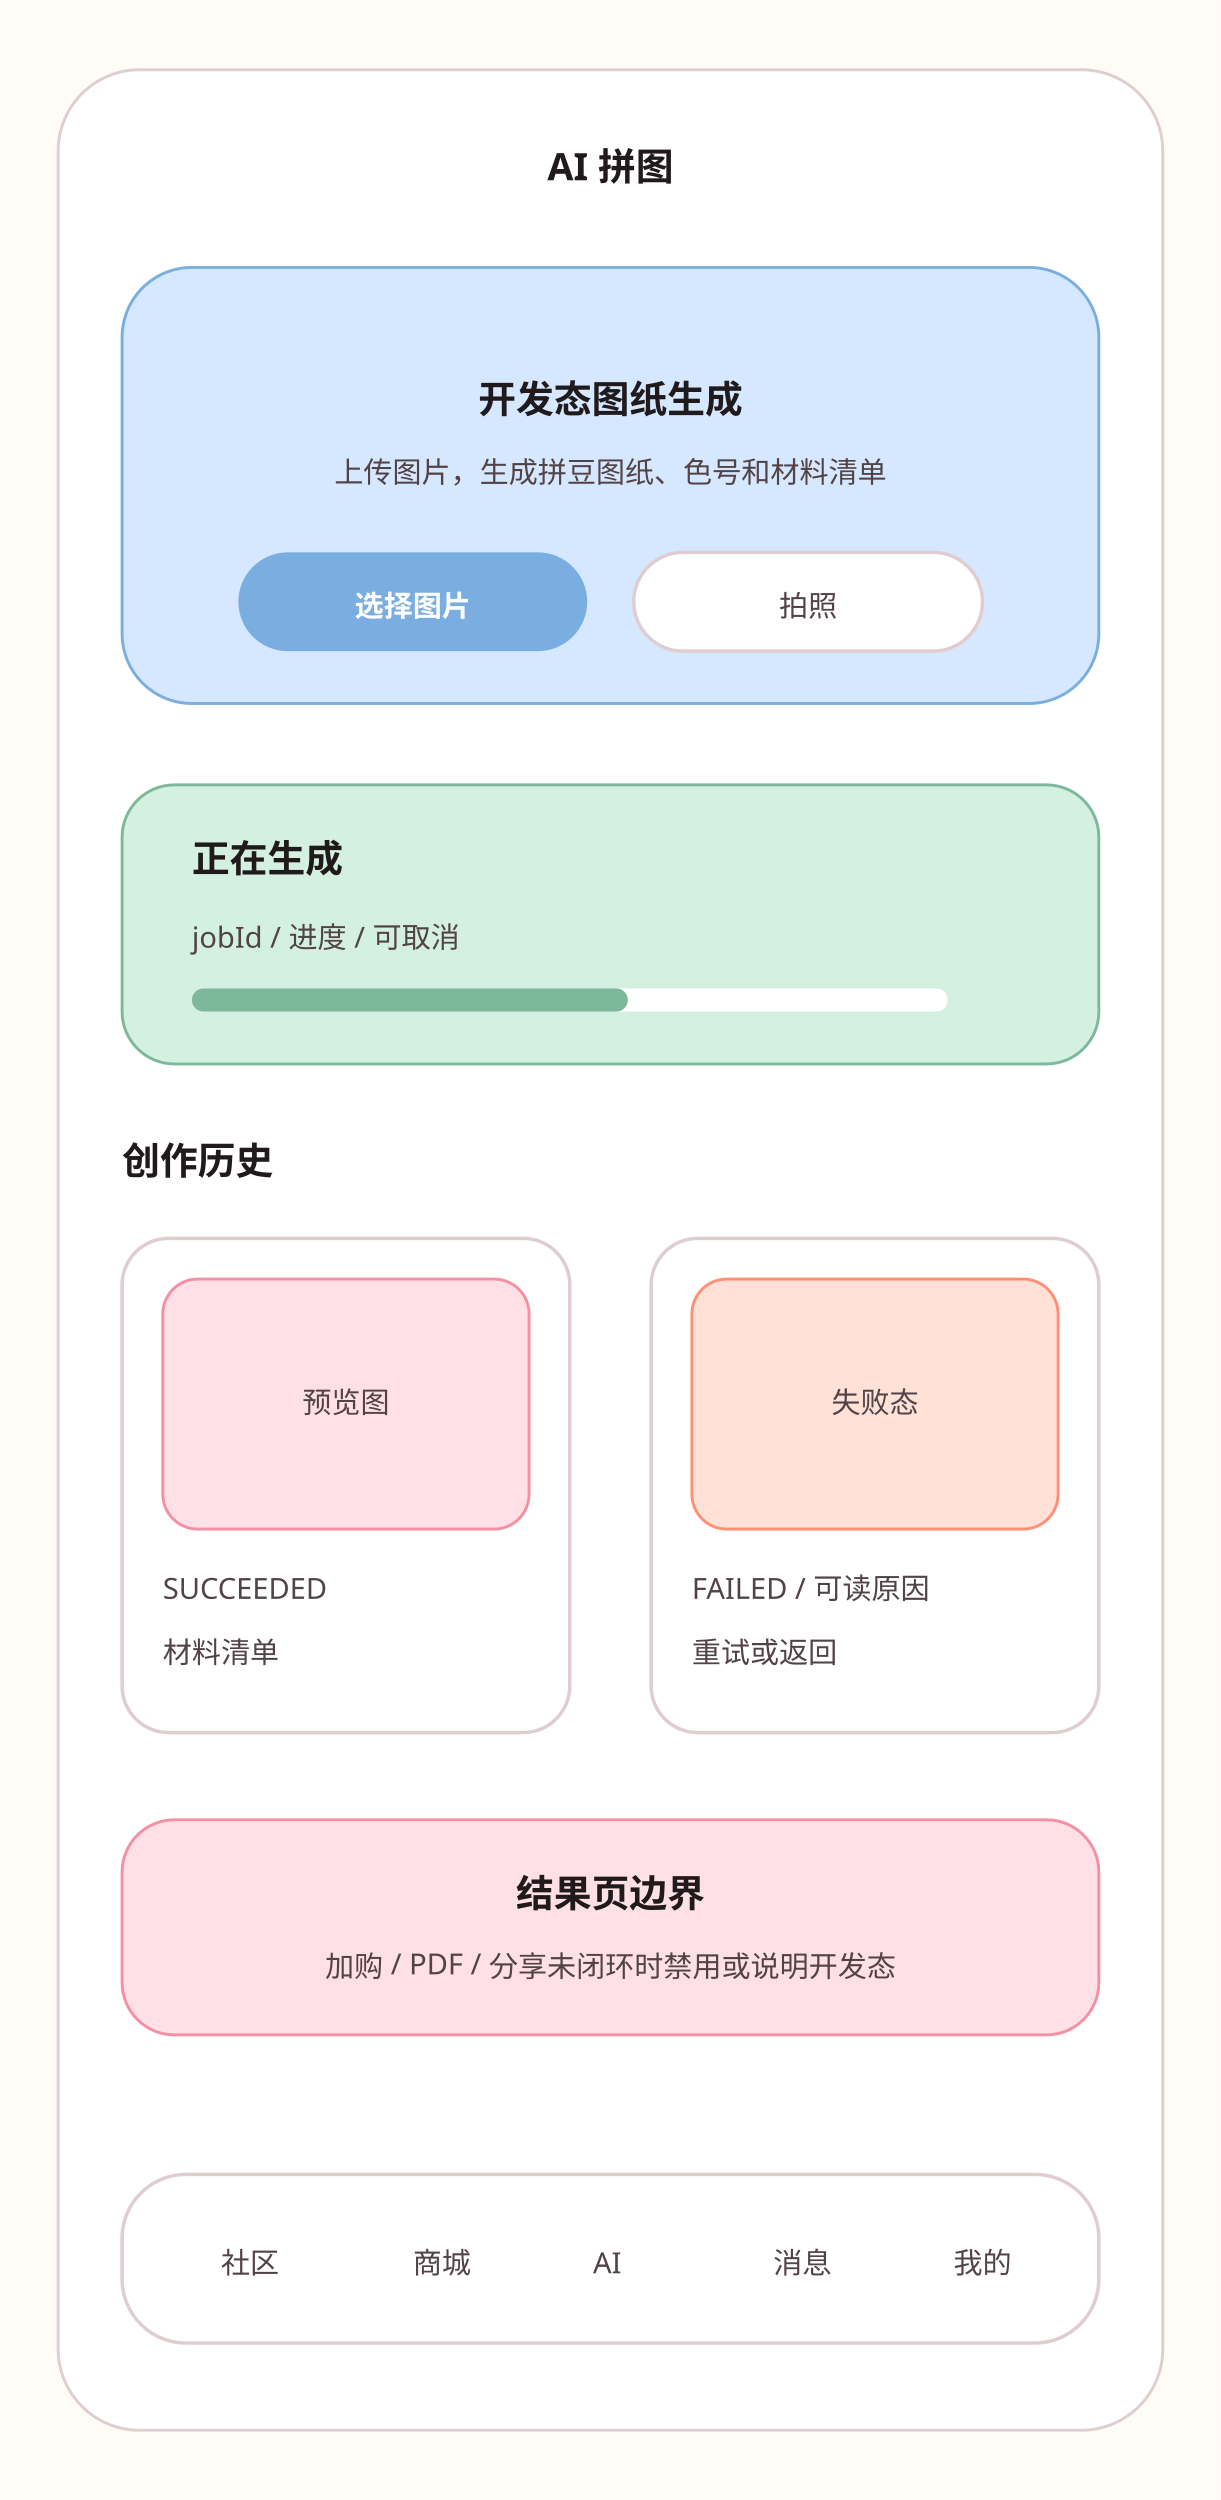
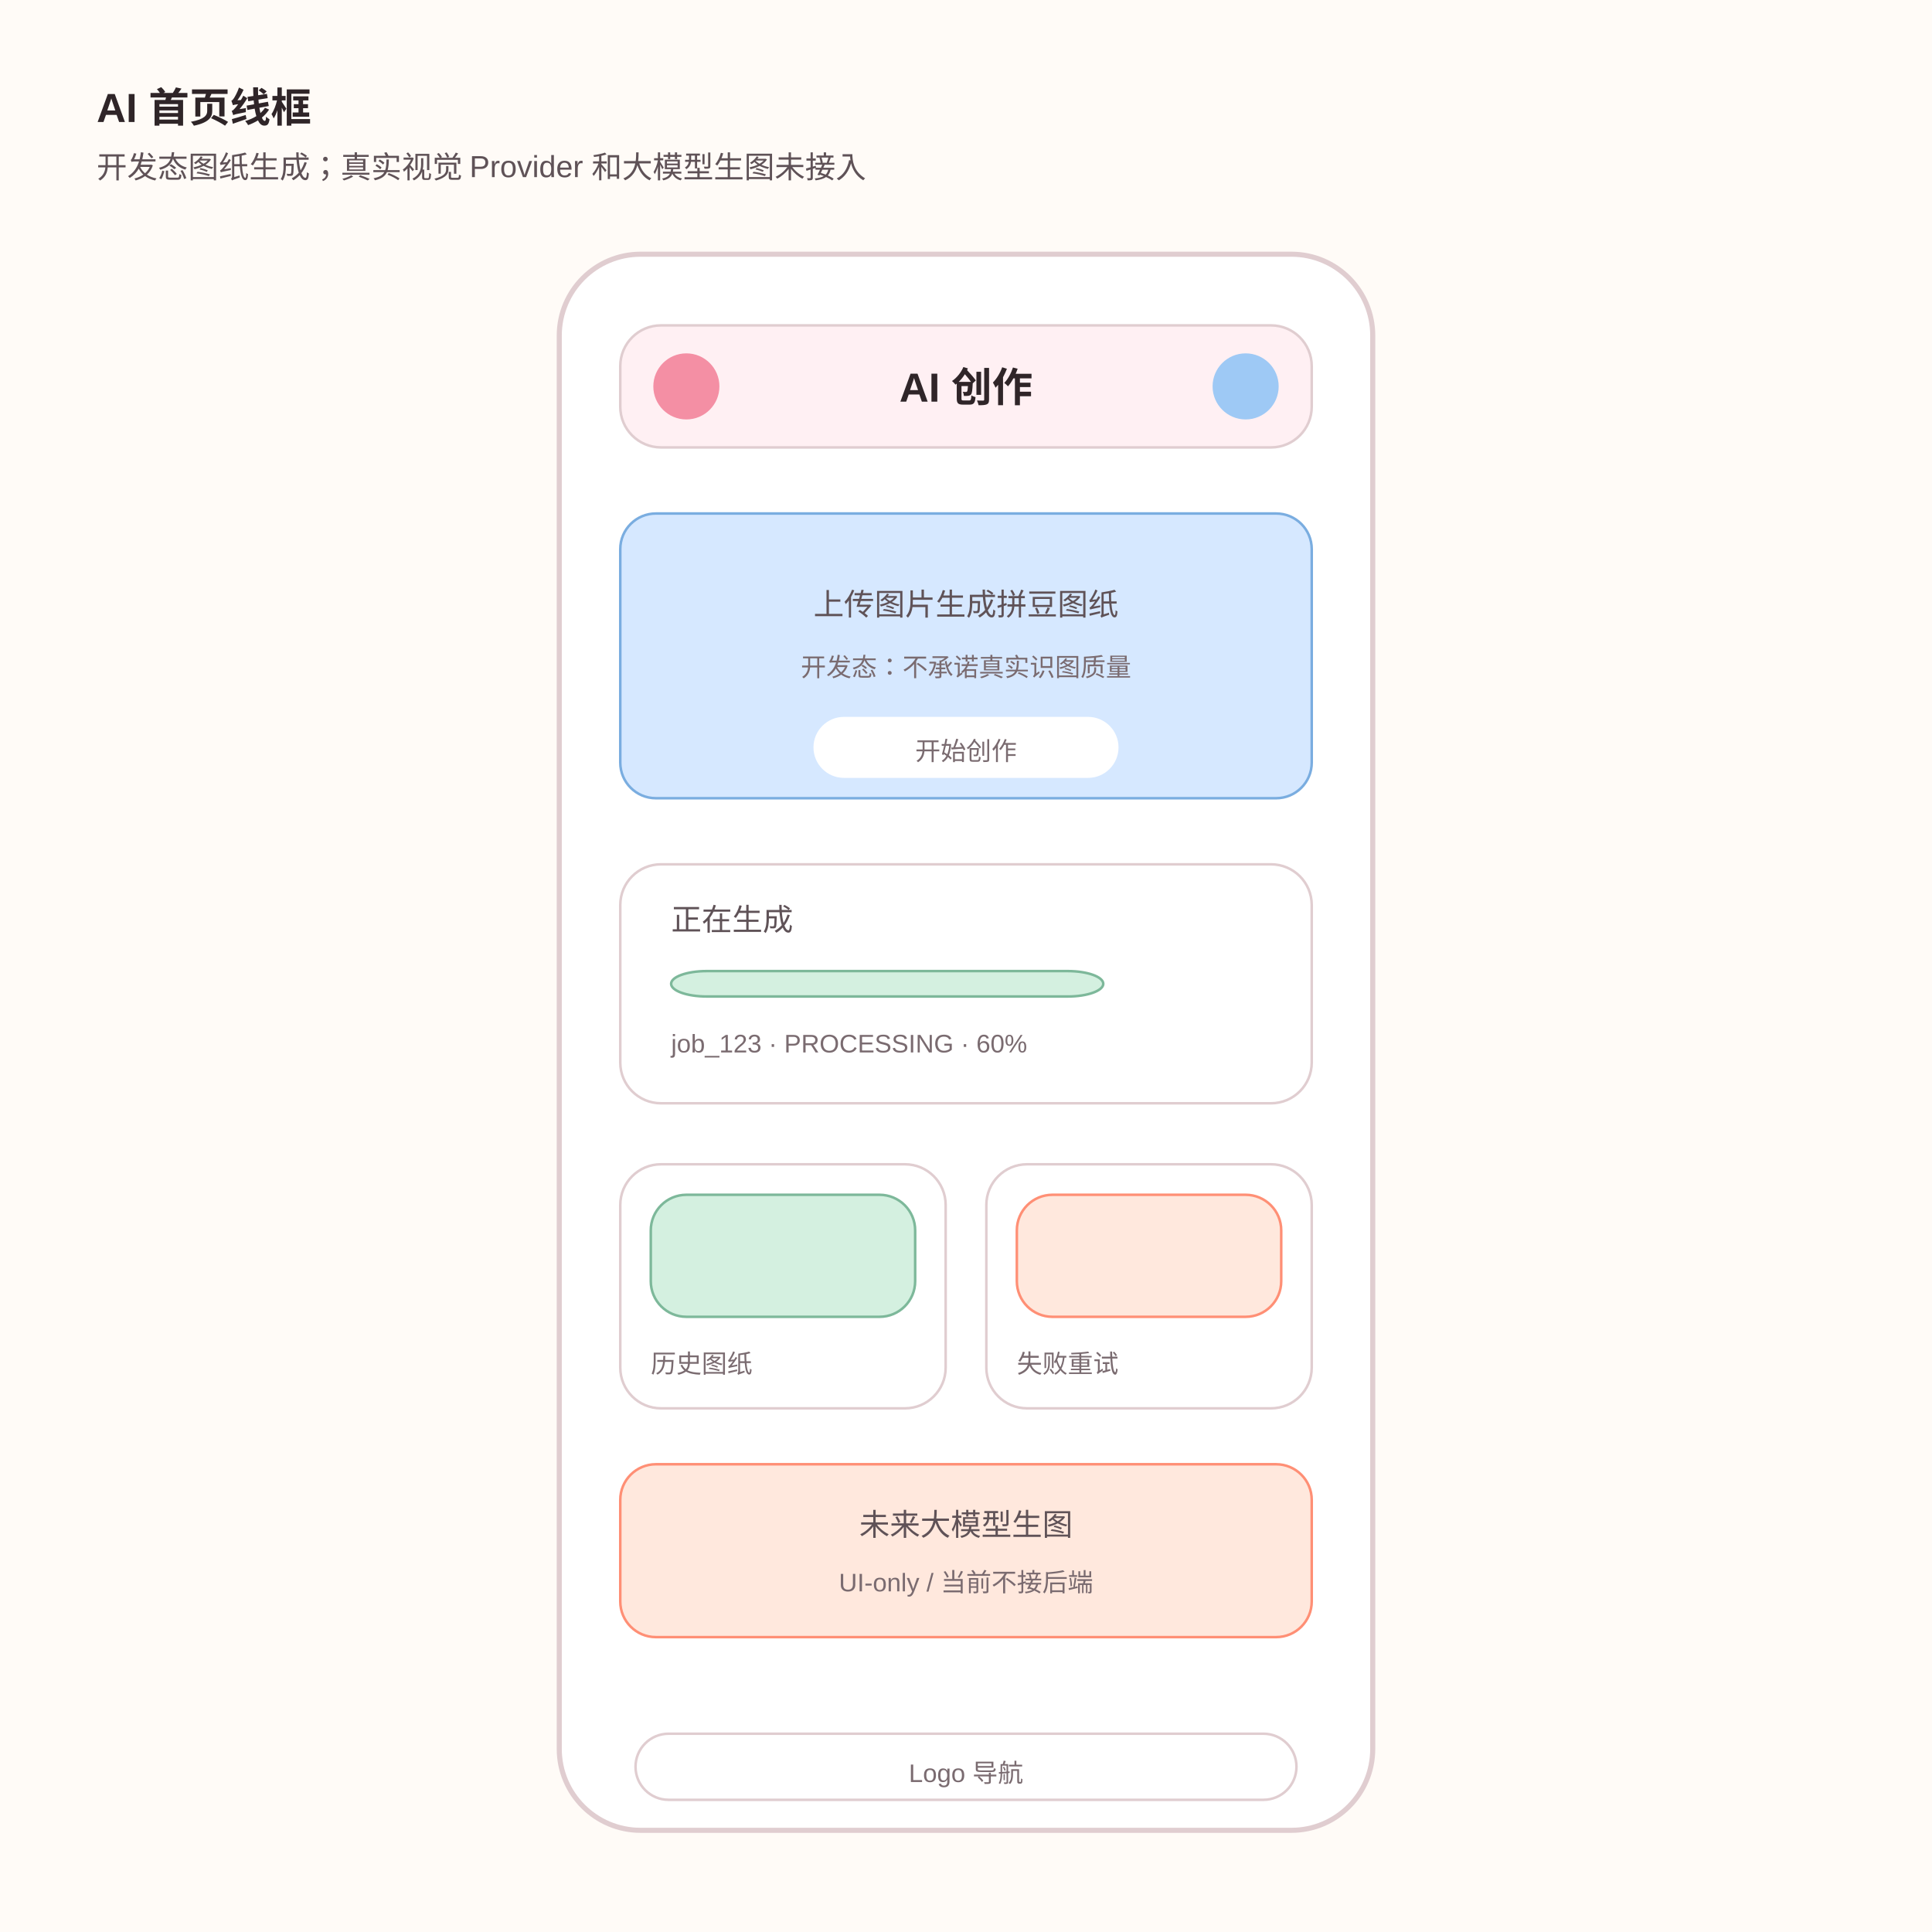
- <svg xmlns="http://www.w3.org/2000/svg" viewBox="0 0 420 860">
-   <style>
-     text{font-family:"Noto Sans SC","PingFang SC",sans-serif}.bg{fill:#FFFBF7}.card{fill:#fff;stroke:#E0CDD0;stroke-width:1.2}.sky{fill:#D6E8FF;stroke:#7AADE0}.mint{fill:#D4F0E0;stroke:#7DB89A}.petal{fill:#FFE0E6;stroke:#F48FA4}.coral{fill:#FFE1D8;stroke:#FF8F75}.label{fill:#201A1C;font-size:13px;font-weight:800}.small{fill:#524347;font-size:10px}
-   </style>
-   <rect width="420" height="860" class="bg" />
-   <rect x="20" y="24" width="380" height="812" rx="28" fill="#fff" stroke="#E0CDD0" />
-   <text x="210" y="62" text-anchor="middle" class="label">AI 拼图</text>
-   <rect x="42" y="92" width="336" height="150" rx="24" class="sky" />
-   <text x="210" y="142" text-anchor="middle" class="label">开发态图纸生成</text>
-   <text x="210" y="166" text-anchor="middle" class="small">上传图片，生成拼豆图纸、色号和材料清单</text>
-   <rect x="82" y="190" width="120" height="34" rx="17" fill="#7AADE0" />
-   <text x="142" y="212" text-anchor="middle" fill="#fff" font-size="10" font-weight="700">选择图片</text>
-   <rect x="218" y="190" width="120" height="34" rx="17" class="card" />
-   <text x="278" y="212" text-anchor="middle" class="small">拍照</text>
-   <rect x="42" y="270" width="336" height="96" rx="18" class="mint" />
-   <text x="66" y="300" class="label">正在生成</text>
-   <text x="66" y="326" class="small">jobId / 进度 / 可取消</text>
-   <rect x="66" y="340" width="260" height="8" rx="4" fill="#fff" />
-   <rect x="66" y="340" width="150" height="8" rx="4" fill="#7DB89A" />
-   <text x="42" y="404" class="label">创作历史</text>
-   <rect x="42" y="426" width="154" height="170" rx="16" class="card" />
-   <rect x="56" y="440" width="126" height="86" rx="12" class="petal" />
-   <text x="119" y="486" text-anchor="middle" class="small">预览图</text>
-   <text x="56" y="550" class="small">SUCCEEDED</text>
-   <text x="56" y="572" class="small">材料清单</text>
-   <rect x="224" y="426" width="154" height="170" rx="16" class="card" />
-   <rect x="238" y="440" width="126" height="86" rx="12" class="coral" />
-   <text x="301" y="486" text-anchor="middle" class="small">失败态</text>
-   <text x="238" y="550" class="small">FAILED / 可读原因</text>
-   <text x="238" y="572" class="small">重试或返回</text>
-   <rect x="42" y="626" width="336" height="74" rx="18" class="petal" />
-   <text x="210" y="656" text-anchor="middle" class="label">结果页边界</text>
-   <text x="210" y="680" text-anchor="middle" class="small">加购 / PDF / 分享未闭环时禁用或说明开发态</text>
-   <rect x="42" y="748" width="336" height="58" rx="22" class="card" />
-   <text x="76" y="782" class="small">社区</text>
-   <text x="142" y="782" class="small">商城</text>
-   <text x="204" y="782" class="small">AI</text>
-   <text x="266" y="782" class="small">消息</text>
-   <text x="328" y="782" class="small">我的</text>
+ <svg xmlns="http://www.w3.org/2000/svg" viewBox="0 0 760 760">
+   <defs>
+     <style>
+       text{font-family:'Noto Sans SC','Microsoft YaHei',Arial,sans-serif}.bg{fill:#FFFBF7}.phone{fill:#fff;stroke:#E0CDD0;stroke-width:2;rx:32}.bar{fill:#FFF0F3;stroke:#E0CDD0;rx:16}.petal{fill:#F48FA4}.mint{fill:#D4F0E0;stroke:#7DB89A;rx:14}.sky{fill:#D6E8FF;stroke:#7AADE0;rx:14}.dev{fill:#FFE8DD;stroke:#FF8F75;rx:14}.card{fill:#fff;stroke:#E0CDD0;rx:16}.label{fill:#2F2528;font-size:16px;font-weight:800}.small{fill:#5F5257;font-size:12px}.tiny{fill:#7A6B70;font-size:10px}
+     </style>
+   </defs>
+   <rect width="760" height="760" class="bg" />
+   <text x="38" y="48" class="label">AI 首页线框</text>
+   <text x="38" y="70" class="small">开发态图纸生成；真实视觉 Provider 和大模型生图未接入</text>
+   <rect x="220" y="100" width="320" height="620" class="phone" />
+   <rect x="244" y="128" width="272" height="48" class="bar" />
+   <circle cx="270" cy="152" r="13" class="petal" />
+   <text x="380" y="158" text-anchor="middle" class="label">AI 创作</text>
+   <circle cx="490" cy="152" r="13" fill="#9EC9F5" />
+   <rect x="244" y="202" width="272" height="112" class="sky" />
+   <text x="380" y="242" text-anchor="middle" class="small">上传图片生成拼豆图纸</text>
+   <text x="380" y="266" text-anchor="middle" class="tiny">开发态：不承诺真实识图质量</text>
+   <rect x="320" y="282" width="120" height="24" rx="12" fill="#fff" />
+   <text x="380" y="299" text-anchor="middle" class="tiny">开始创作</text>
+   <rect x="244" y="340" width="272" height="94" class="card" />
+   <text x="264" y="366" class="small">正在生成</text>
+   <rect x="264" y="382" width="170" height="10" rx="5" class="mint" />
+   <text x="264" y="414" class="tiny">job_123 · PROCESSING · 60%</text>
+   <rect x="244" y="458" width="128" height="96" class="card" />
+   <rect x="256" y="470" width="104" height="48" class="mint" />
+   <text x="256" y="540" class="tiny">历史图纸</text>
+   <rect x="388" y="458" width="128" height="96" class="card" />
+   <rect x="400" y="470" width="104" height="48" class="dev" />
+   <text x="400" y="540" class="tiny">失败重试</text>
+   <rect x="244" y="576" width="272" height="68" class="dev" />
+   <text x="380" y="604" text-anchor="middle" class="small">未来大模型生图</text>
+   <text x="380" y="626" text-anchor="middle" class="tiny">UI-only / 当前不接后端</text>
+   <rect x="250" y="682" width="260" height="26" rx="13" fill="#FFFFFF" stroke="#E0CDD0" />
+   <text x="380" y="701" text-anchor="middle" class="tiny">Logo 导航</text>
</svg>
